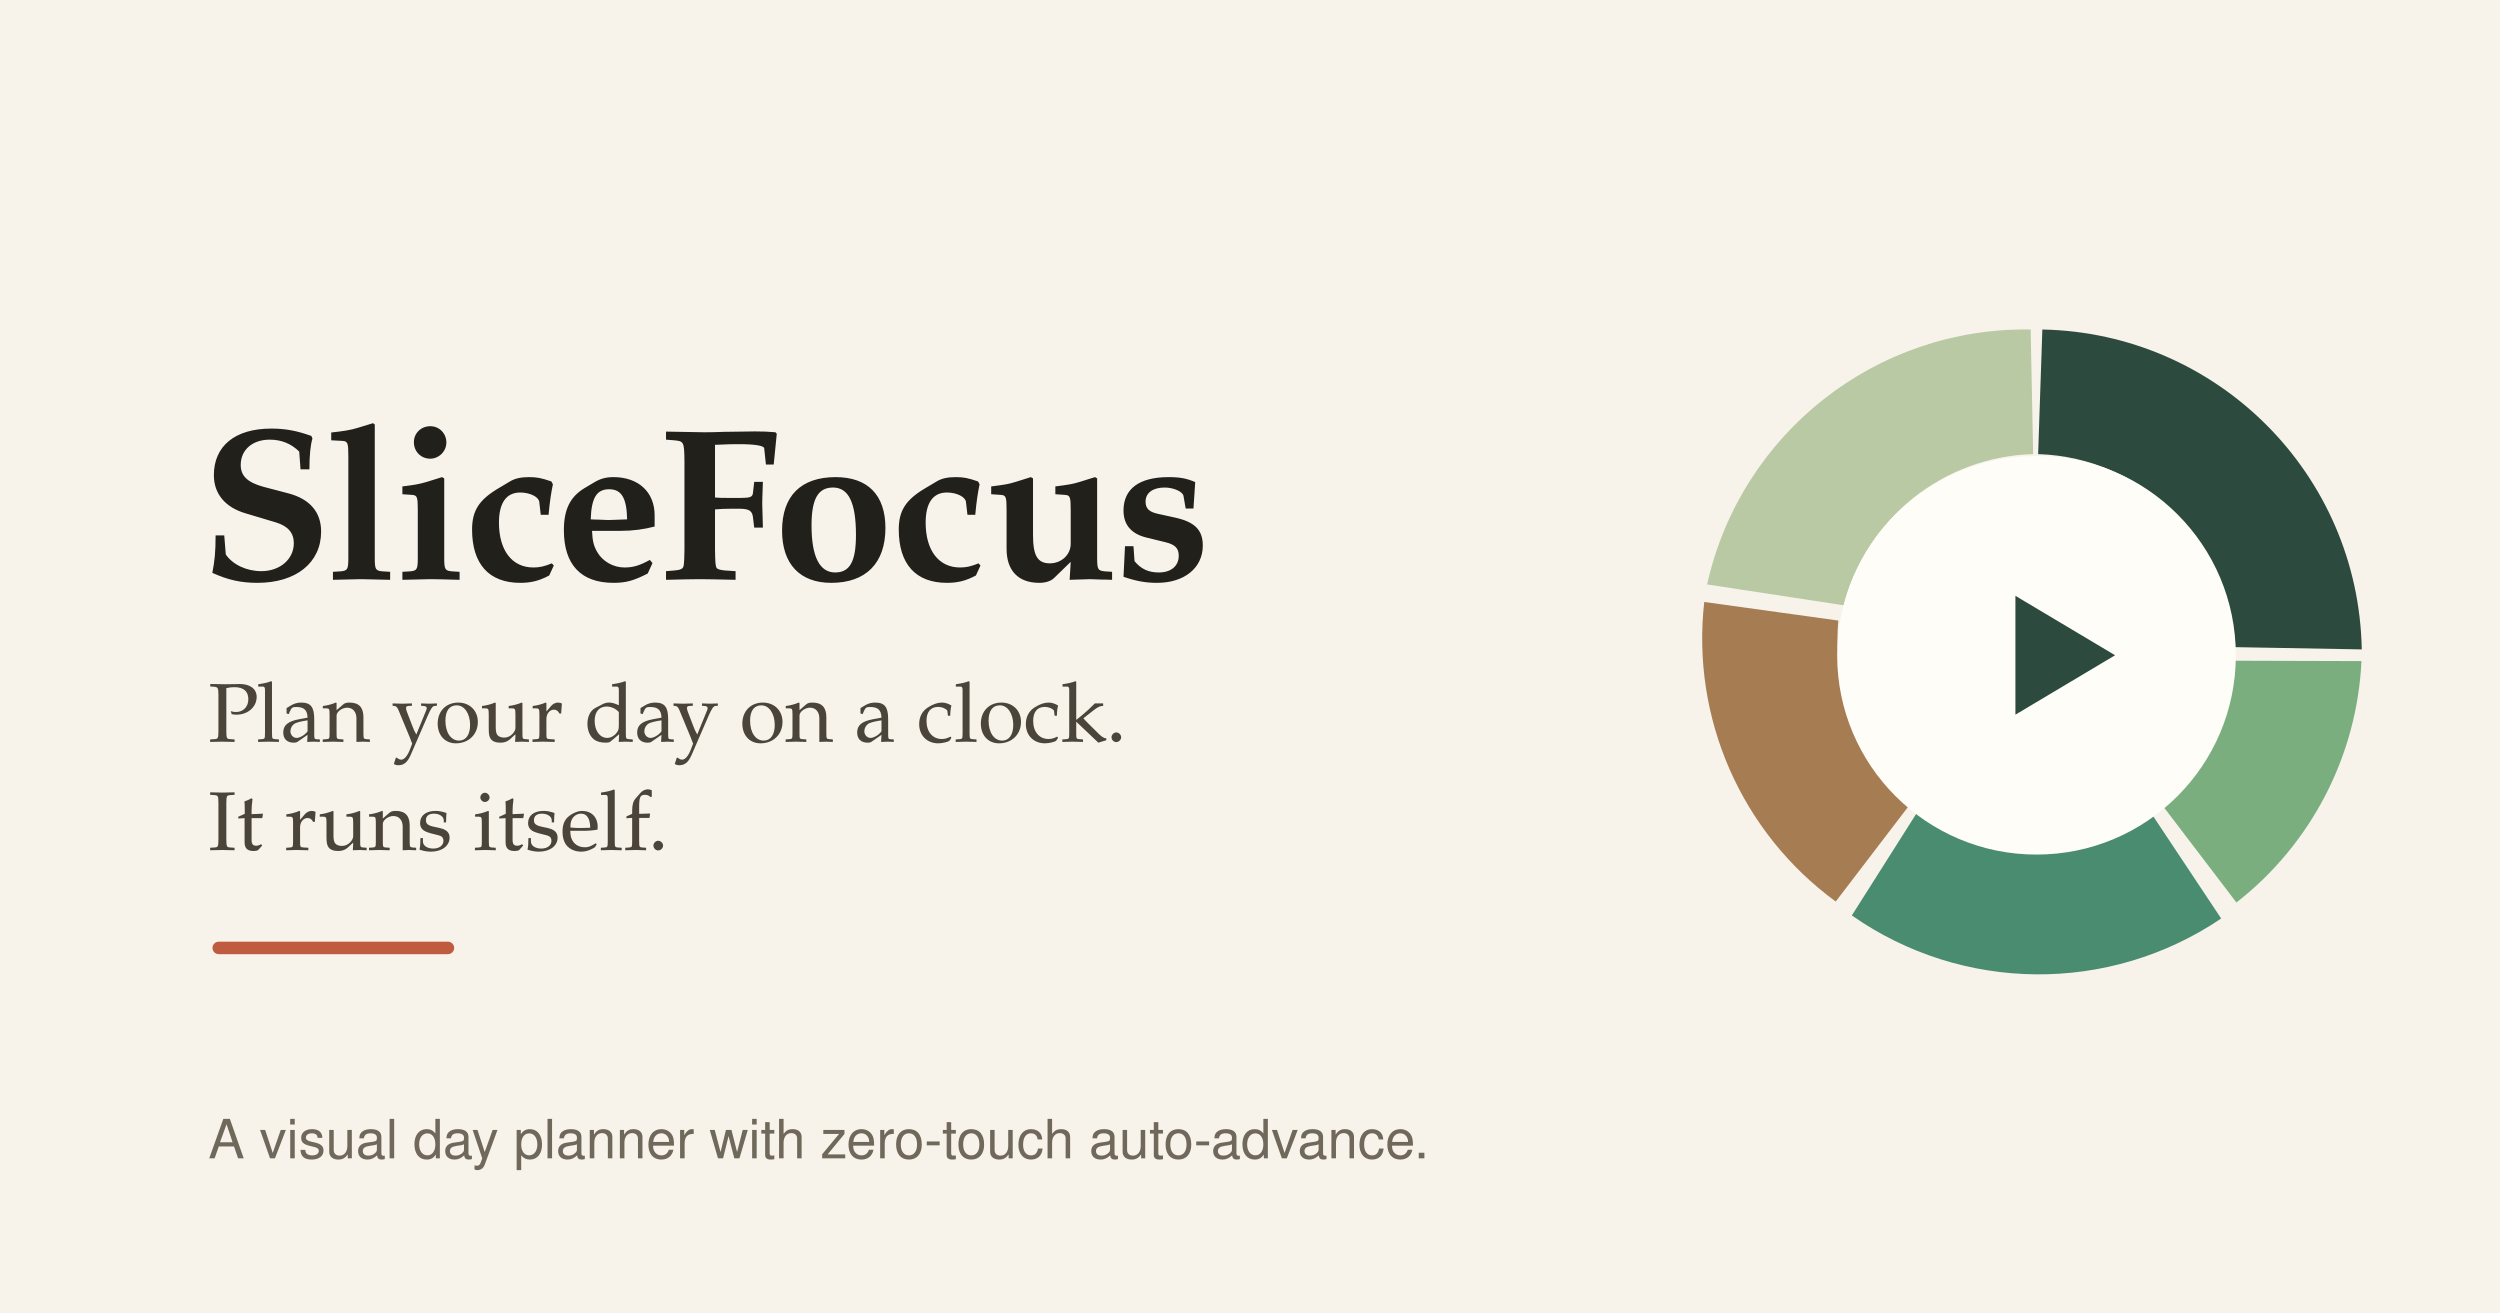
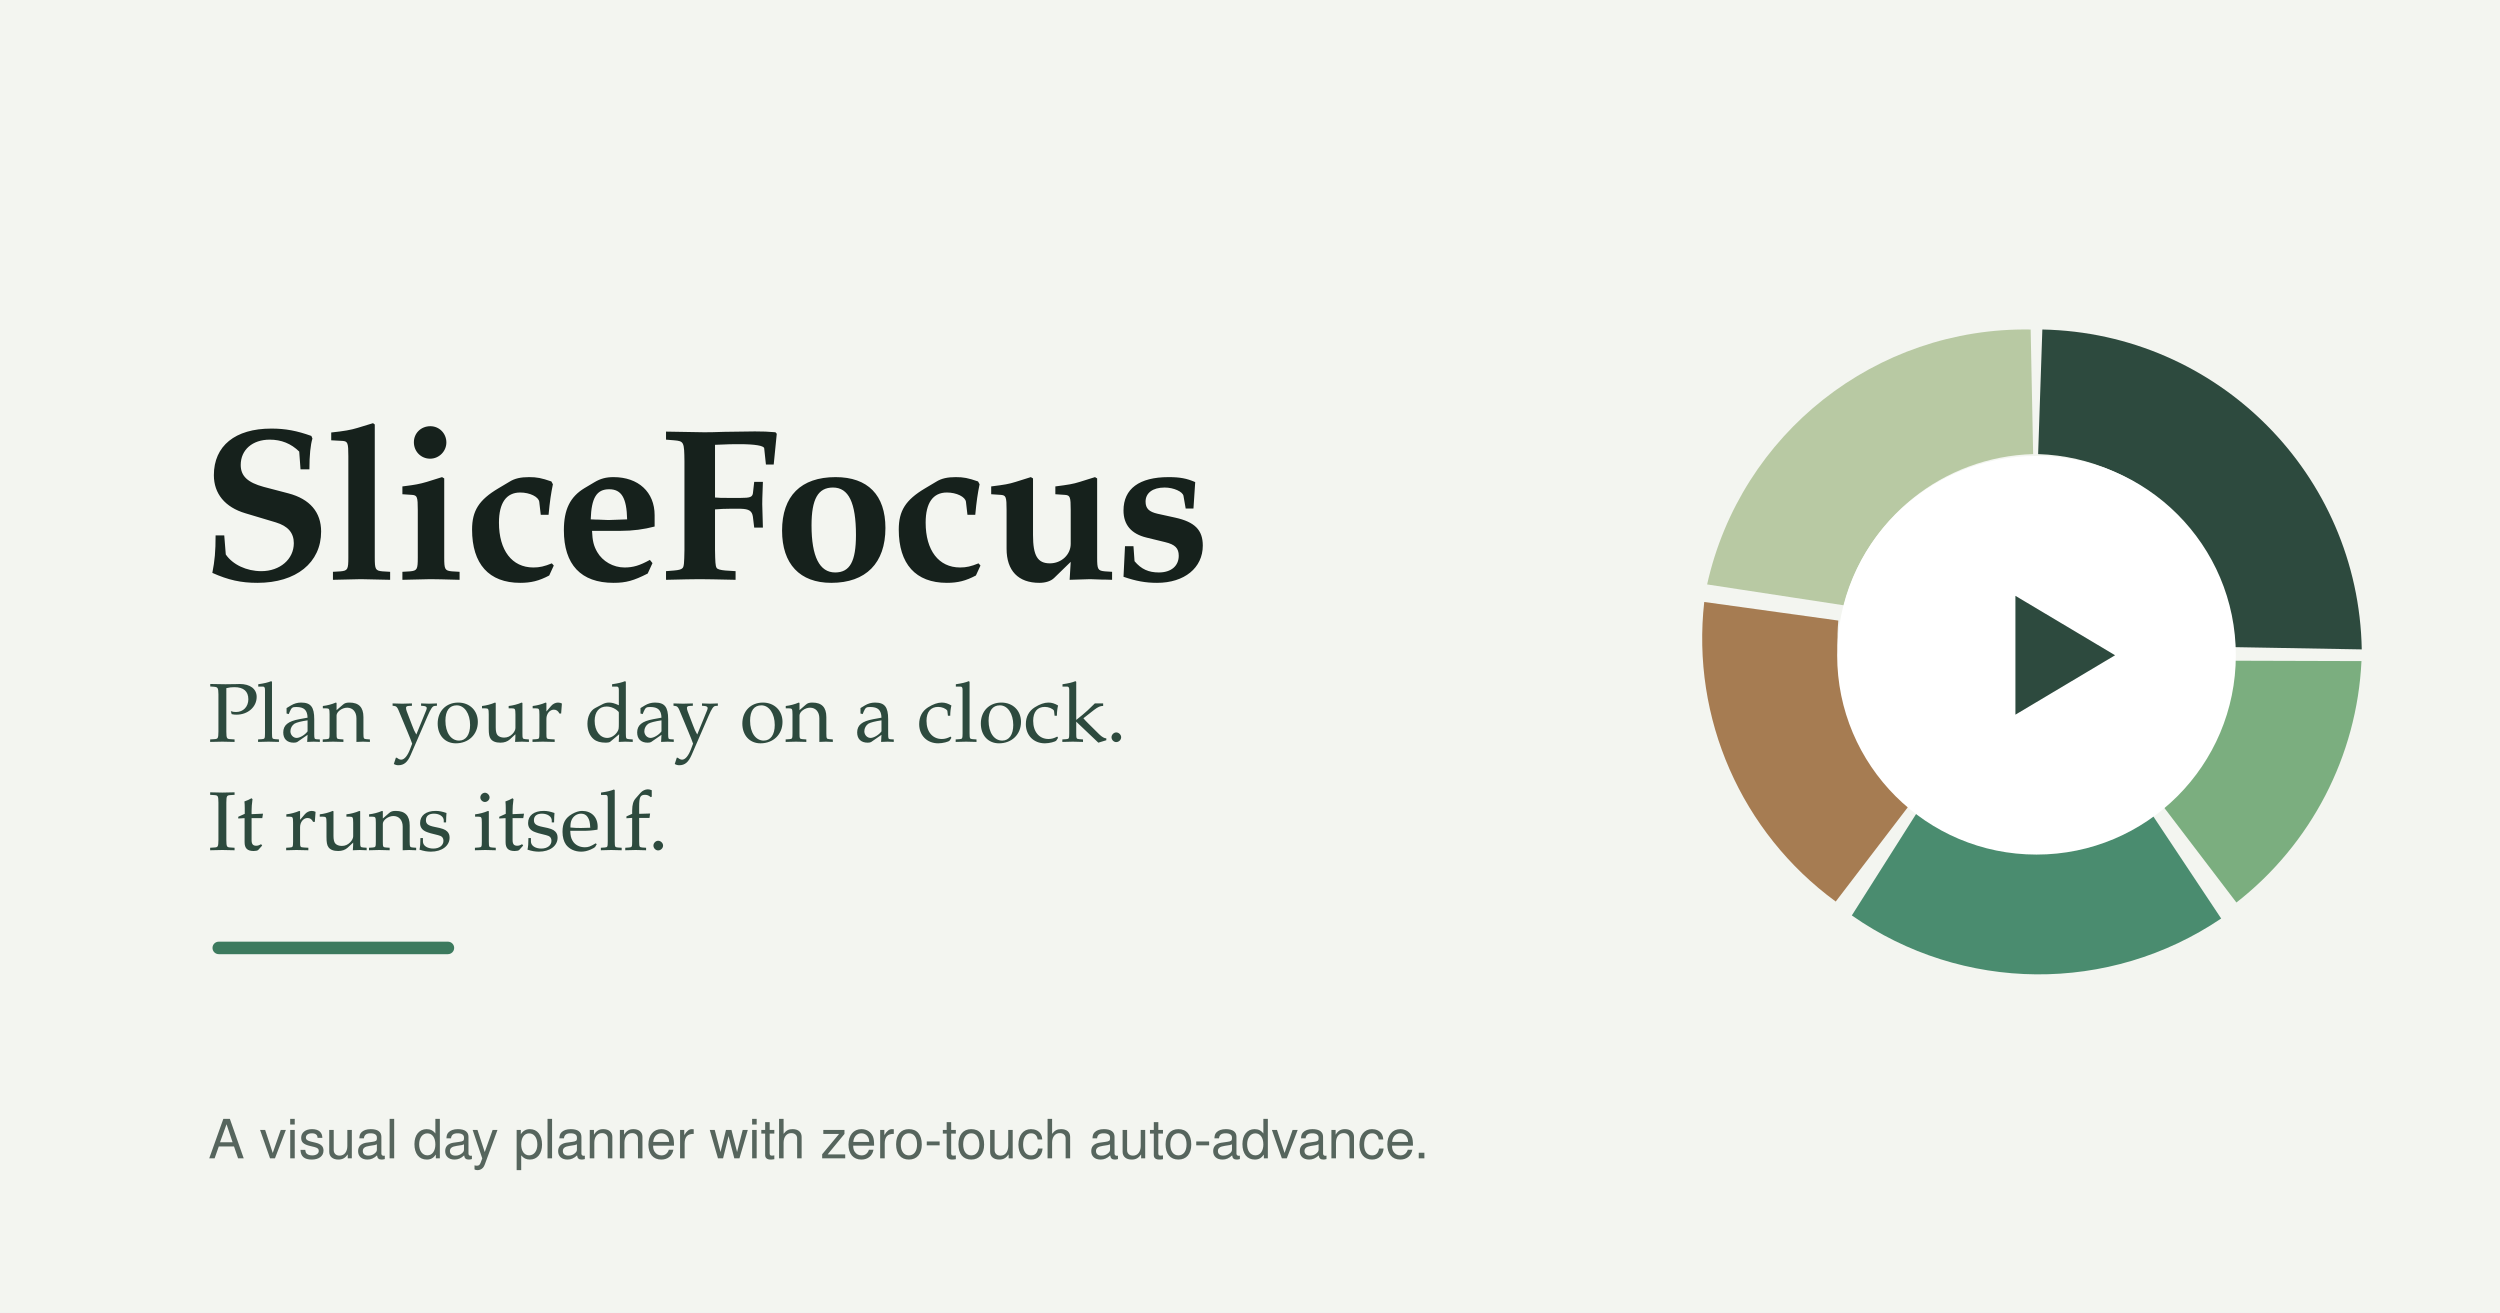
<svg xmlns="http://www.w3.org/2000/svg" width="1200" height="630" viewBox="0 0 1200 630">
-   <rect width="1200" height="630" fill="#f7f3eb" />
-   <text x="96" y="278" font-family="Iowan Old Style, Palatino, Georgia, serif" font-size="104" font-weight="600" fill="#21201b" letter-spacing="-1.5">SliceFocus</text>
-   <text x="100" y="356" font-family="Iowan Old Style, Palatino, Georgia, serif" font-size="40" fill="#4a443a">Plan your day on a clock.</text>
-   <text x="100" y="408" font-family="Iowan Old Style, Palatino, Georgia, serif" font-size="40" fill="#4a443a">It runs itself.</text>
-   <rect x="102" y="452" width="116" height="6" rx="3" fill="#bf5b3e" />
-   <text x="100" y="556" font-family="-apple-system, Helvetica, Arial, sans-serif" font-size="26" fill="#6f685b">A visual day planner with zero-touch auto-advance.</text>
+   <rect width="1200" height="630" fill="#f3f5f0" />
+   <text x="96" y="278" font-family="Iowan Old Style, Palatino, Georgia, serif" font-size="104" font-weight="600" fill="#16211c" letter-spacing="-1.5">SliceFocus</text>
+   <text x="100" y="356" font-family="Iowan Old Style, Palatino, Georgia, serif" font-size="40" fill="#2d4a3e">Plan your day on a clock.</text>
+   <text x="100" y="408" font-family="Iowan Old Style, Palatino, Georgia, serif" font-size="40" fill="#2d4a3e">It runs itself.</text>
+   <rect x="102" y="452" width="116" height="6" rx="3" fill="#3c7a5e" />
+   <text x="100" y="556" font-family="-apple-system, Helvetica, Arial, sans-serif" font-size="26" fill="#56655d">A visual day planner with zero-touch auto-advance.</text>
  <g transform="translate(742,79) scale(0.46)">
    <path d="M 518.1 172.1 A 340 340 0 0 1 851.4 505.9 L 716.7 503.5 A 210 210 0 0 0 513.7 302.1 Z" fill="#2D4A3E" />
    <path d="M 851.1 518.1 A 340 340 0 0 1 720.6 770.0 L 637.4 660.8 A 210 210 0 0 0 716.5 517.7 Z" fill="#7BAE7F" />
    <path d="M 704.7 786.7 A 340 340 0 0 1 319.3 783.5 L 395.6 663.1 A 210 210 0 0 0 625.8 668.0 Z" fill="#4A8C6F" />
    <path d="M 302.5 769.0 A 340 340 0 0 1 165.3 456.4 L 305.2 475.8 A 210 210 0 0 0 385.5 660.4 Z" fill="#A67C52" />
    <path d="M 168.3 438.1 A 340 340 0 0 1 505.9 172.1 L 508.5 302.1 A 210 210 0 0 0 311.0 459.9 Z" fill="#B8C9A3" />
-     <circle cx="512" cy="512" r="208" fill="#fffdf8" />
+     <circle cx="512" cy="512" r="208" fill="#ffffff" />
    <polygon points="490,450 490,574 594,512" fill="#2D4A3E" />
  </g>
</svg>
